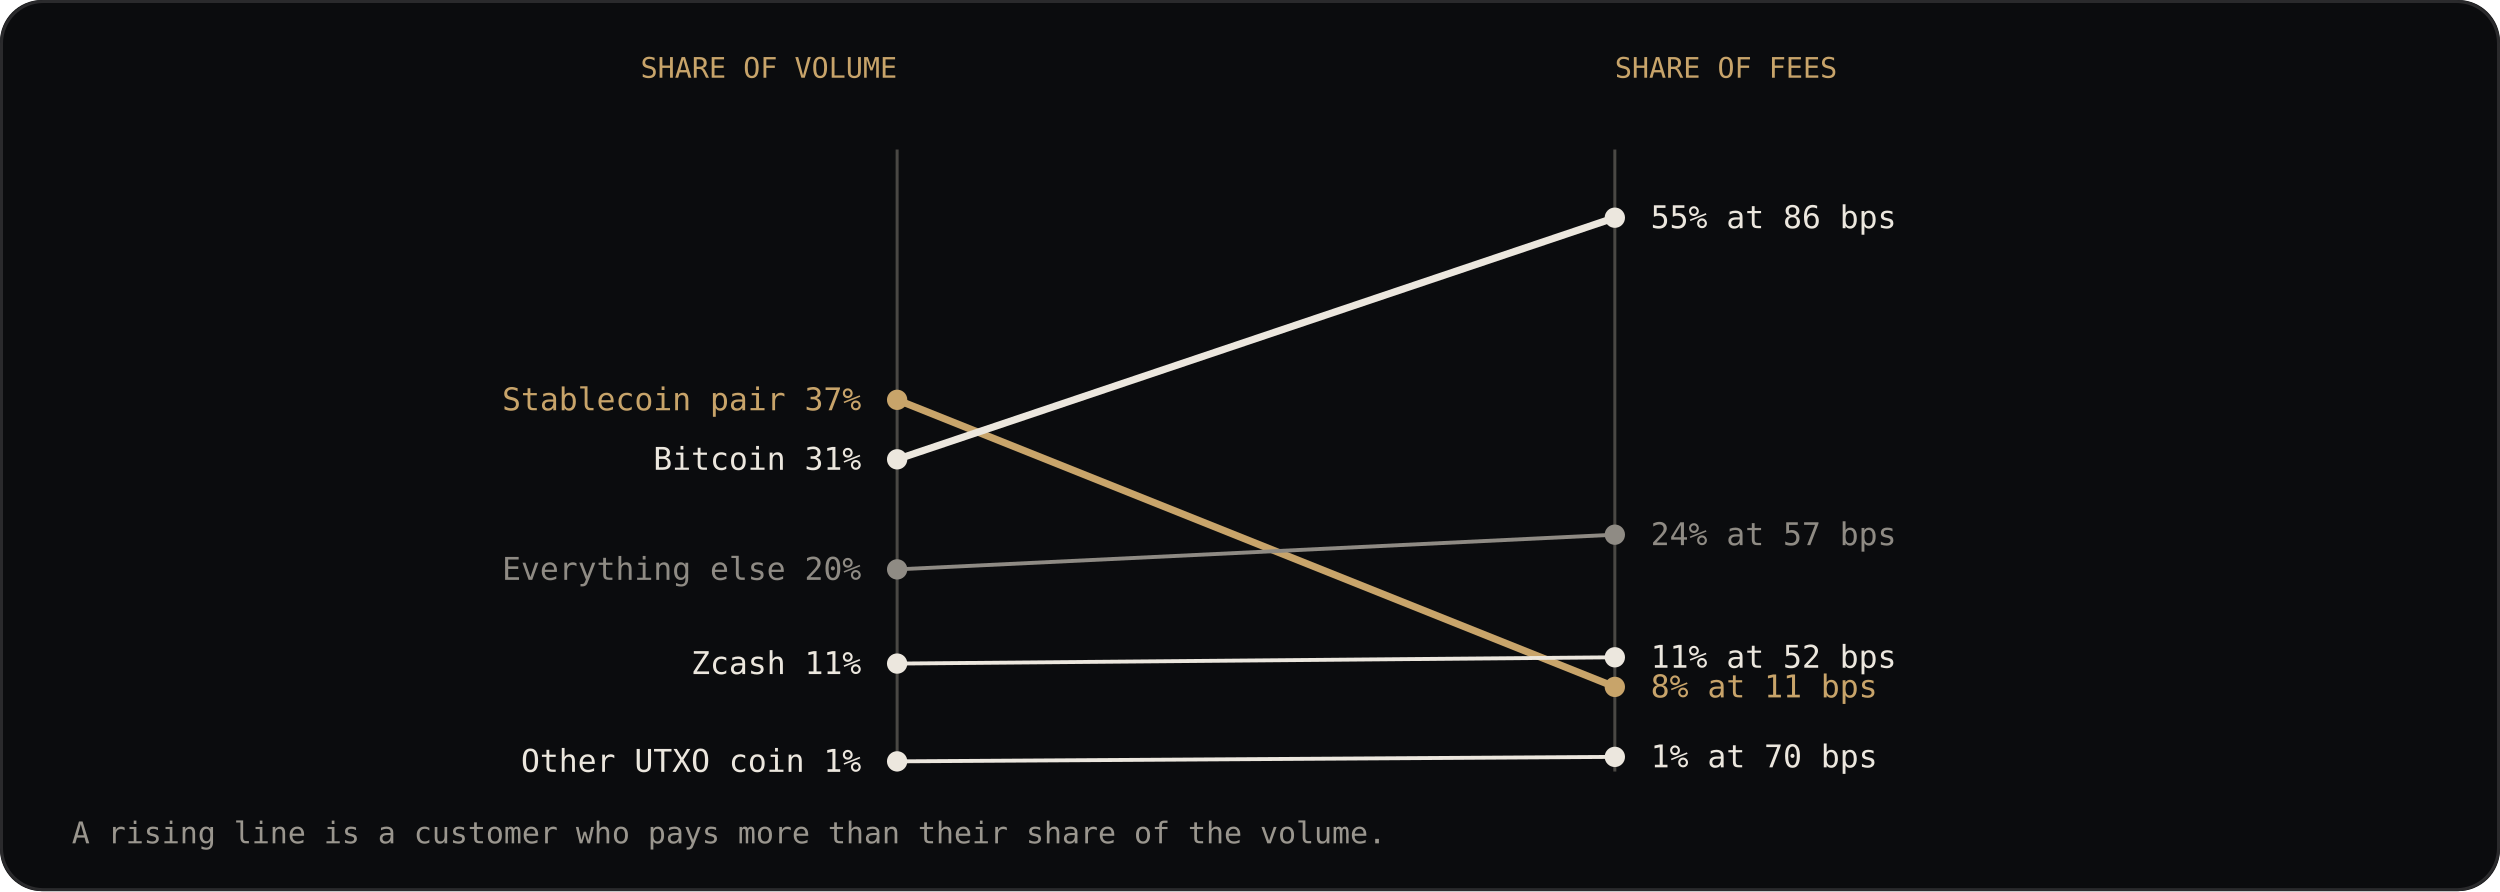
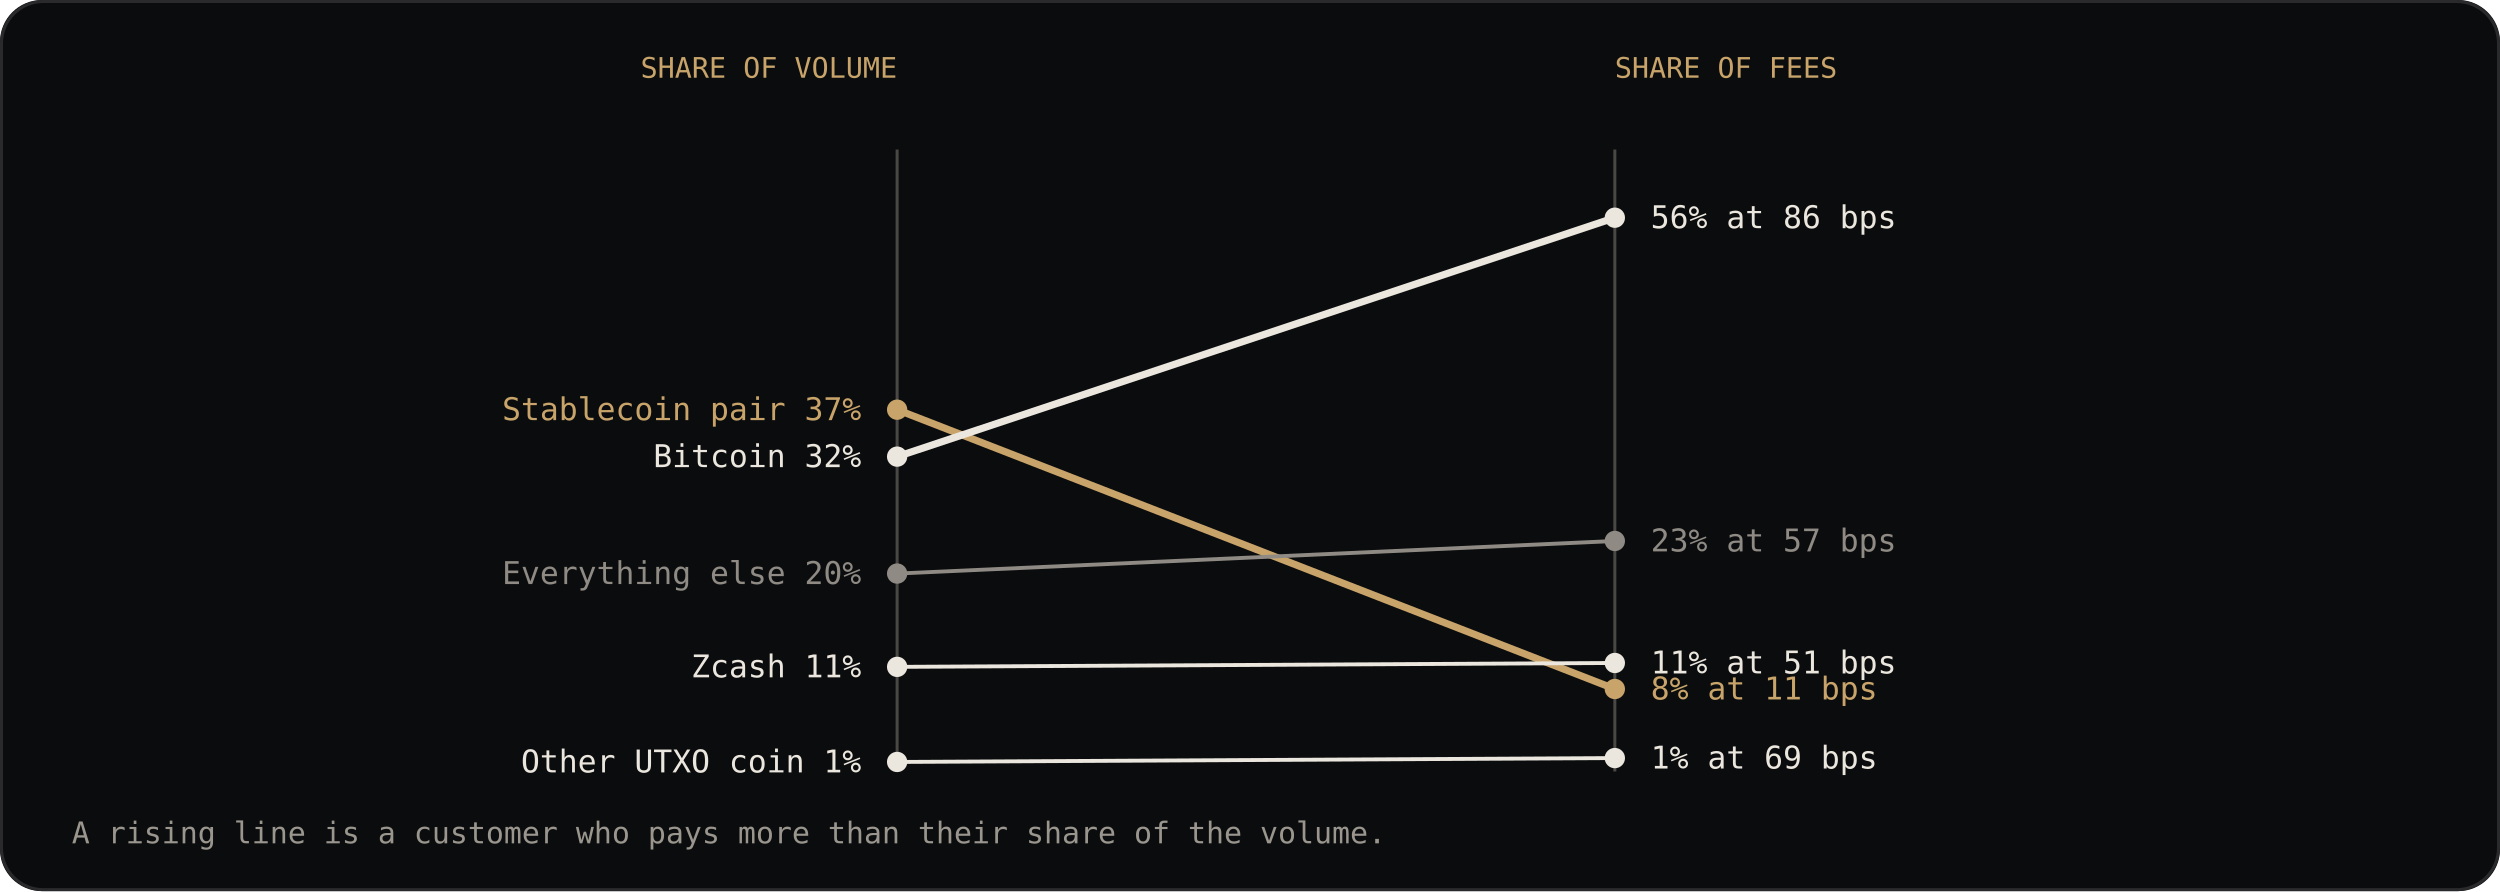
<svg xmlns="http://www.w3.org/2000/svg" viewBox="0 0 836 298" width="836" height="298" font-family="'JetBrains Mono', ui-monospace, SFMono-Regular, Menlo, Consolas, monospace" font-size="9">
  <rect width="836" height="298" rx="14" fill="#0b0c0e" />
  <rect x="0.5" y="0.5" width="835" height="297" rx="14" fill="none" stroke="#2a2a2c" />
  <text x="300.0" y="26.0" fill="#c8a46a" font-size="9.5" font-weight="500" text-anchor="end">SHARE OF VOLUME</text>
  <text x="540.0" y="26.0" fill="#c8a46a" font-size="9.5" font-weight="500" text-anchor="start">SHARE OF FEES</text>
  <line x1="300.0" x2="300.0" y1="50.0" y2="258.0" stroke="#4a4844" />
  <line x1="540.0" x2="540.0" y1="50.0" y2="258.0" stroke="#4a4844" />
-   <line x1="300.0" y1="254.6" x2="540.0" y2="253.1" stroke="#ece7de" stroke-width="1.3" stroke-linecap="round" />
-   <circle cx="300.0" cy="254.6" r="3.4" fill="#ece7de" />
-   <circle cx="540.0" cy="253.1" r="3.4" fill="#ece7de" />
-   <text x="288.0" y="258.1" fill="#ece7de" font-size="10.5" font-weight="400" text-anchor="end">Other UTXO coin  1%</text>
-   <text x="552.0" y="256.6" fill="#ece7de" font-size="10.5" font-weight="400" text-anchor="start">1%  at 70 bps</text>
-   <line x1="300.0" y1="133.7" x2="540.0" y2="229.7" stroke="#c8a46a" stroke-width="2.4" stroke-linecap="round" />
-   <circle cx="300.0" cy="133.7" r="3.4" fill="#c8a46a" />
-   <circle cx="540.0" cy="229.7" r="3.4" fill="#c8a46a" />
-   <text x="288.0" y="137.2" fill="#c8a46a" font-size="10.5" font-weight="400" text-anchor="end">Stablecoin pair  37%</text>
-   <text x="552.0" y="233.2" fill="#c8a46a" font-size="10.5" font-weight="400" text-anchor="start">8%  at 11 bps</text>
-   <line x1="300.0" y1="221.9" x2="540.0" y2="219.8" stroke="#ece7de" stroke-width="1.3" stroke-linecap="round" />
-   <circle cx="300.0" cy="221.9" r="3.4" fill="#ece7de" />
-   <circle cx="540.0" cy="219.8" r="3.4" fill="#ece7de" />
-   <text x="288.0" y="225.4" fill="#ece7de" font-size="10.5" font-weight="400" text-anchor="end">Zcash  11%</text>
-   <text x="552.0" y="223.3" fill="#ece7de" font-size="10.5" font-weight="400" text-anchor="start">11%  at 52 bps</text>
-   <line x1="300.0" y1="190.4" x2="540.0" y2="178.8" stroke="#8f8b84" stroke-width="1.3" stroke-linecap="round" />
-   <circle cx="300.0" cy="190.4" r="3.4" fill="#8f8b84" />
-   <circle cx="540.0" cy="178.8" r="3.4" fill="#8f8b84" />
-   <text x="288.0" y="193.9" fill="#8f8b84" font-size="10.5" font-weight="400" text-anchor="end">Everything else  20%</text>
-   <text x="552.0" y="182.3" fill="#8f8b84" font-size="10.5" font-weight="400" text-anchor="start">24%  at 57 bps</text>
-   <line x1="300.0" y1="153.6" x2="540.0" y2="72.8" stroke="#ece7de" stroke-width="2.4" stroke-linecap="round" />
-   <circle cx="300.0" cy="153.6" r="3.4" fill="#ece7de" />
+   <line x1="300.0" y1="254.8" x2="540.0" y2="253.5" stroke="#ece7de" stroke-width="1.3" stroke-linecap="round" />
+   <circle cx="300.0" cy="254.8" r="3.4" fill="#ece7de" />
+   <circle cx="540.0" cy="253.5" r="3.4" fill="#ece7de" />
+   <text x="288.0" y="258.3" fill="#ece7de" font-size="10.5" font-weight="400" text-anchor="end">Other UTXO coin  1%</text>
+   <text x="552.0" y="257.0" fill="#ece7de" font-size="10.5" font-weight="400" text-anchor="start">1%  at 69 bps</text>
+   <line x1="300.0" y1="137.0" x2="540.0" y2="230.4" stroke="#c8a46a" stroke-width="2.4" stroke-linecap="round" />
+   <circle cx="300.0" cy="137.0" r="3.4" fill="#c8a46a" />
+   <circle cx="540.0" cy="230.4" r="3.4" fill="#c8a46a" />
+   <text x="288.0" y="140.5" fill="#c8a46a" font-size="10.5" font-weight="400" text-anchor="end">Stablecoin pair  37%</text>
+   <text x="552.0" y="233.9" fill="#c8a46a" font-size="10.5" font-weight="400" text-anchor="start">8%  at 11 bps</text>
+   <line x1="300.0" y1="223.0" x2="540.0" y2="221.7" stroke="#ece7de" stroke-width="1.3" stroke-linecap="round" />
+   <circle cx="300.0" cy="223.0" r="3.4" fill="#ece7de" />
+   <circle cx="540.0" cy="221.7" r="3.4" fill="#ece7de" />
+   <text x="288.0" y="226.5" fill="#ece7de" font-size="10.5" font-weight="400" text-anchor="end">Zcash  11%</text>
+   <text x="552.0" y="225.2" fill="#ece7de" font-size="10.5" font-weight="400" text-anchor="start">11%  at 51 bps</text>
+   <line x1="300.0" y1="191.8" x2="540.0" y2="180.9" stroke="#8f8b84" stroke-width="1.3" stroke-linecap="round" />
+   <circle cx="300.0" cy="191.8" r="3.4" fill="#8f8b84" />
+   <circle cx="540.0" cy="180.9" r="3.4" fill="#8f8b84" />
+   <text x="288.0" y="195.3" fill="#8f8b84" font-size="10.5" font-weight="400" text-anchor="end">Everything else  20%</text>
+   <text x="552.0" y="184.4" fill="#8f8b84" font-size="10.5" font-weight="400" text-anchor="start">23%  at 57 bps</text>
+   <line x1="300.0" y1="152.7" x2="540.0" y2="72.8" stroke="#ece7de" stroke-width="2.4" stroke-linecap="round" />
+   <circle cx="300.0" cy="152.7" r="3.4" fill="#ece7de" />
  <circle cx="540.0" cy="72.8" r="3.4" fill="#ece7de" />
-   <text x="288.0" y="157.1" fill="#ece7de" font-size="10.5" font-weight="400" text-anchor="end">Bitcoin  31%</text>
-   <text x="552.0" y="76.3" fill="#ece7de" font-size="10.5" font-weight="400" text-anchor="start">55%  at 86 bps</text>
+   <text x="288.0" y="156.2" fill="#ece7de" font-size="10.5" font-weight="400" text-anchor="end">Bitcoin  32%</text>
+   <text x="552.0" y="76.3" fill="#ece7de" font-size="10.5" font-weight="400" text-anchor="start">56%  at 86 bps</text>
  <text x="24.0" y="282.0" fill="#9a968e" font-size="10" font-weight="400" text-anchor="start">A rising line is a customer who pays more than their share of the volume.</text>
</svg>
